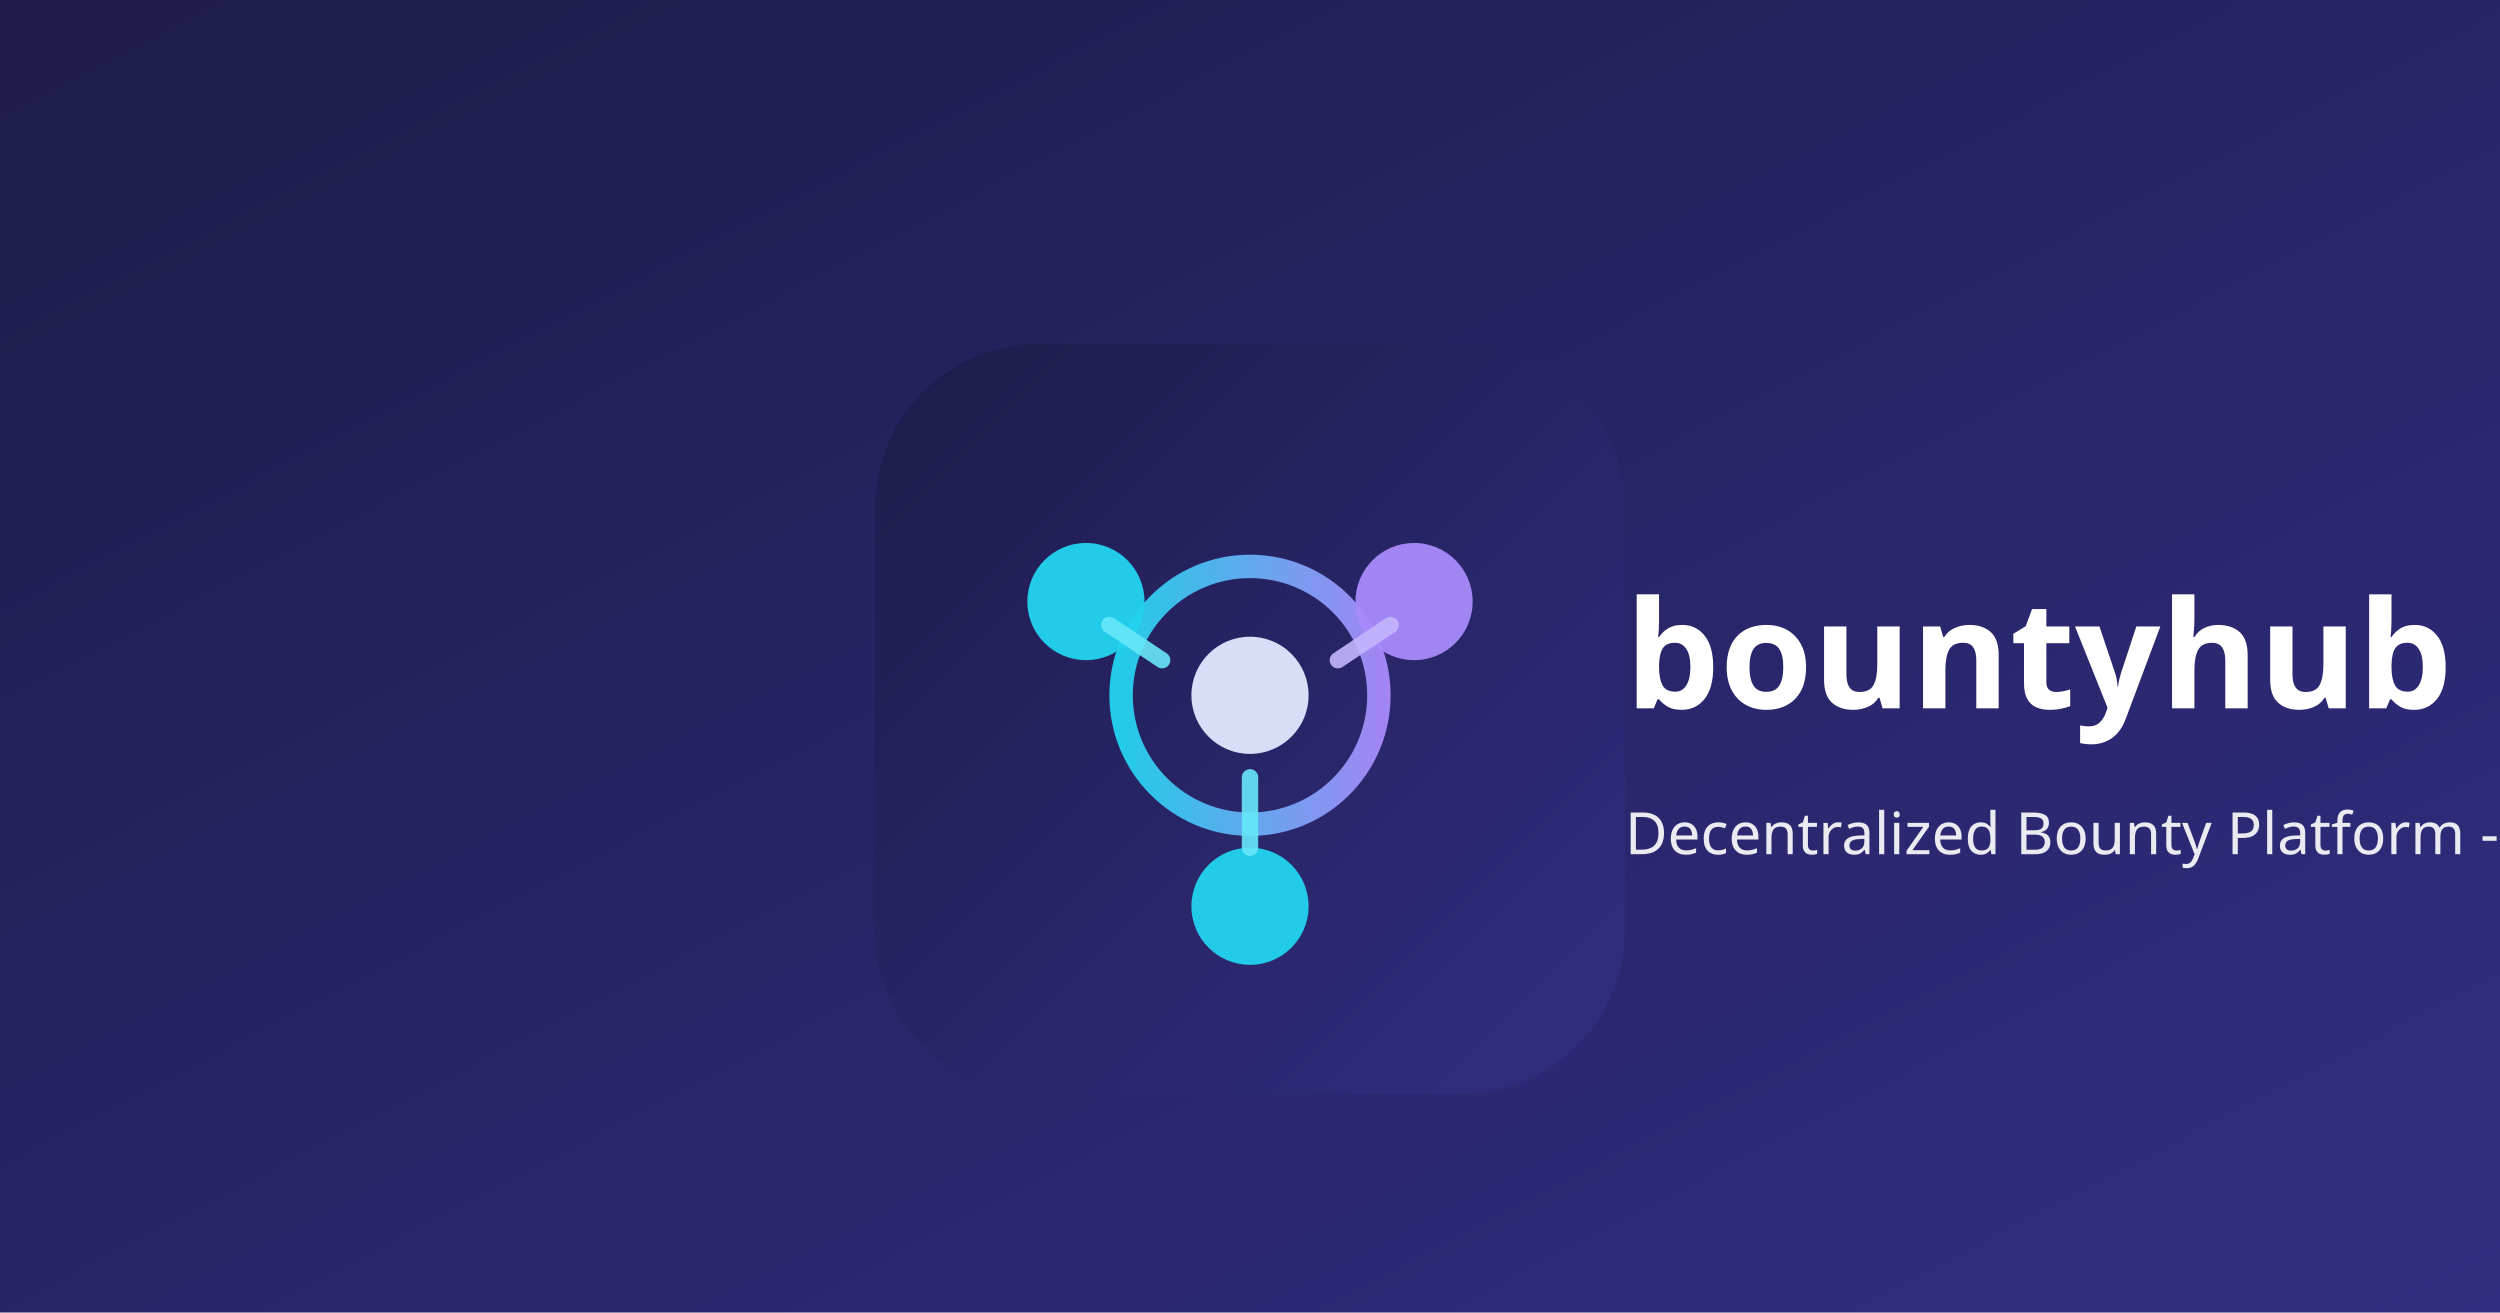
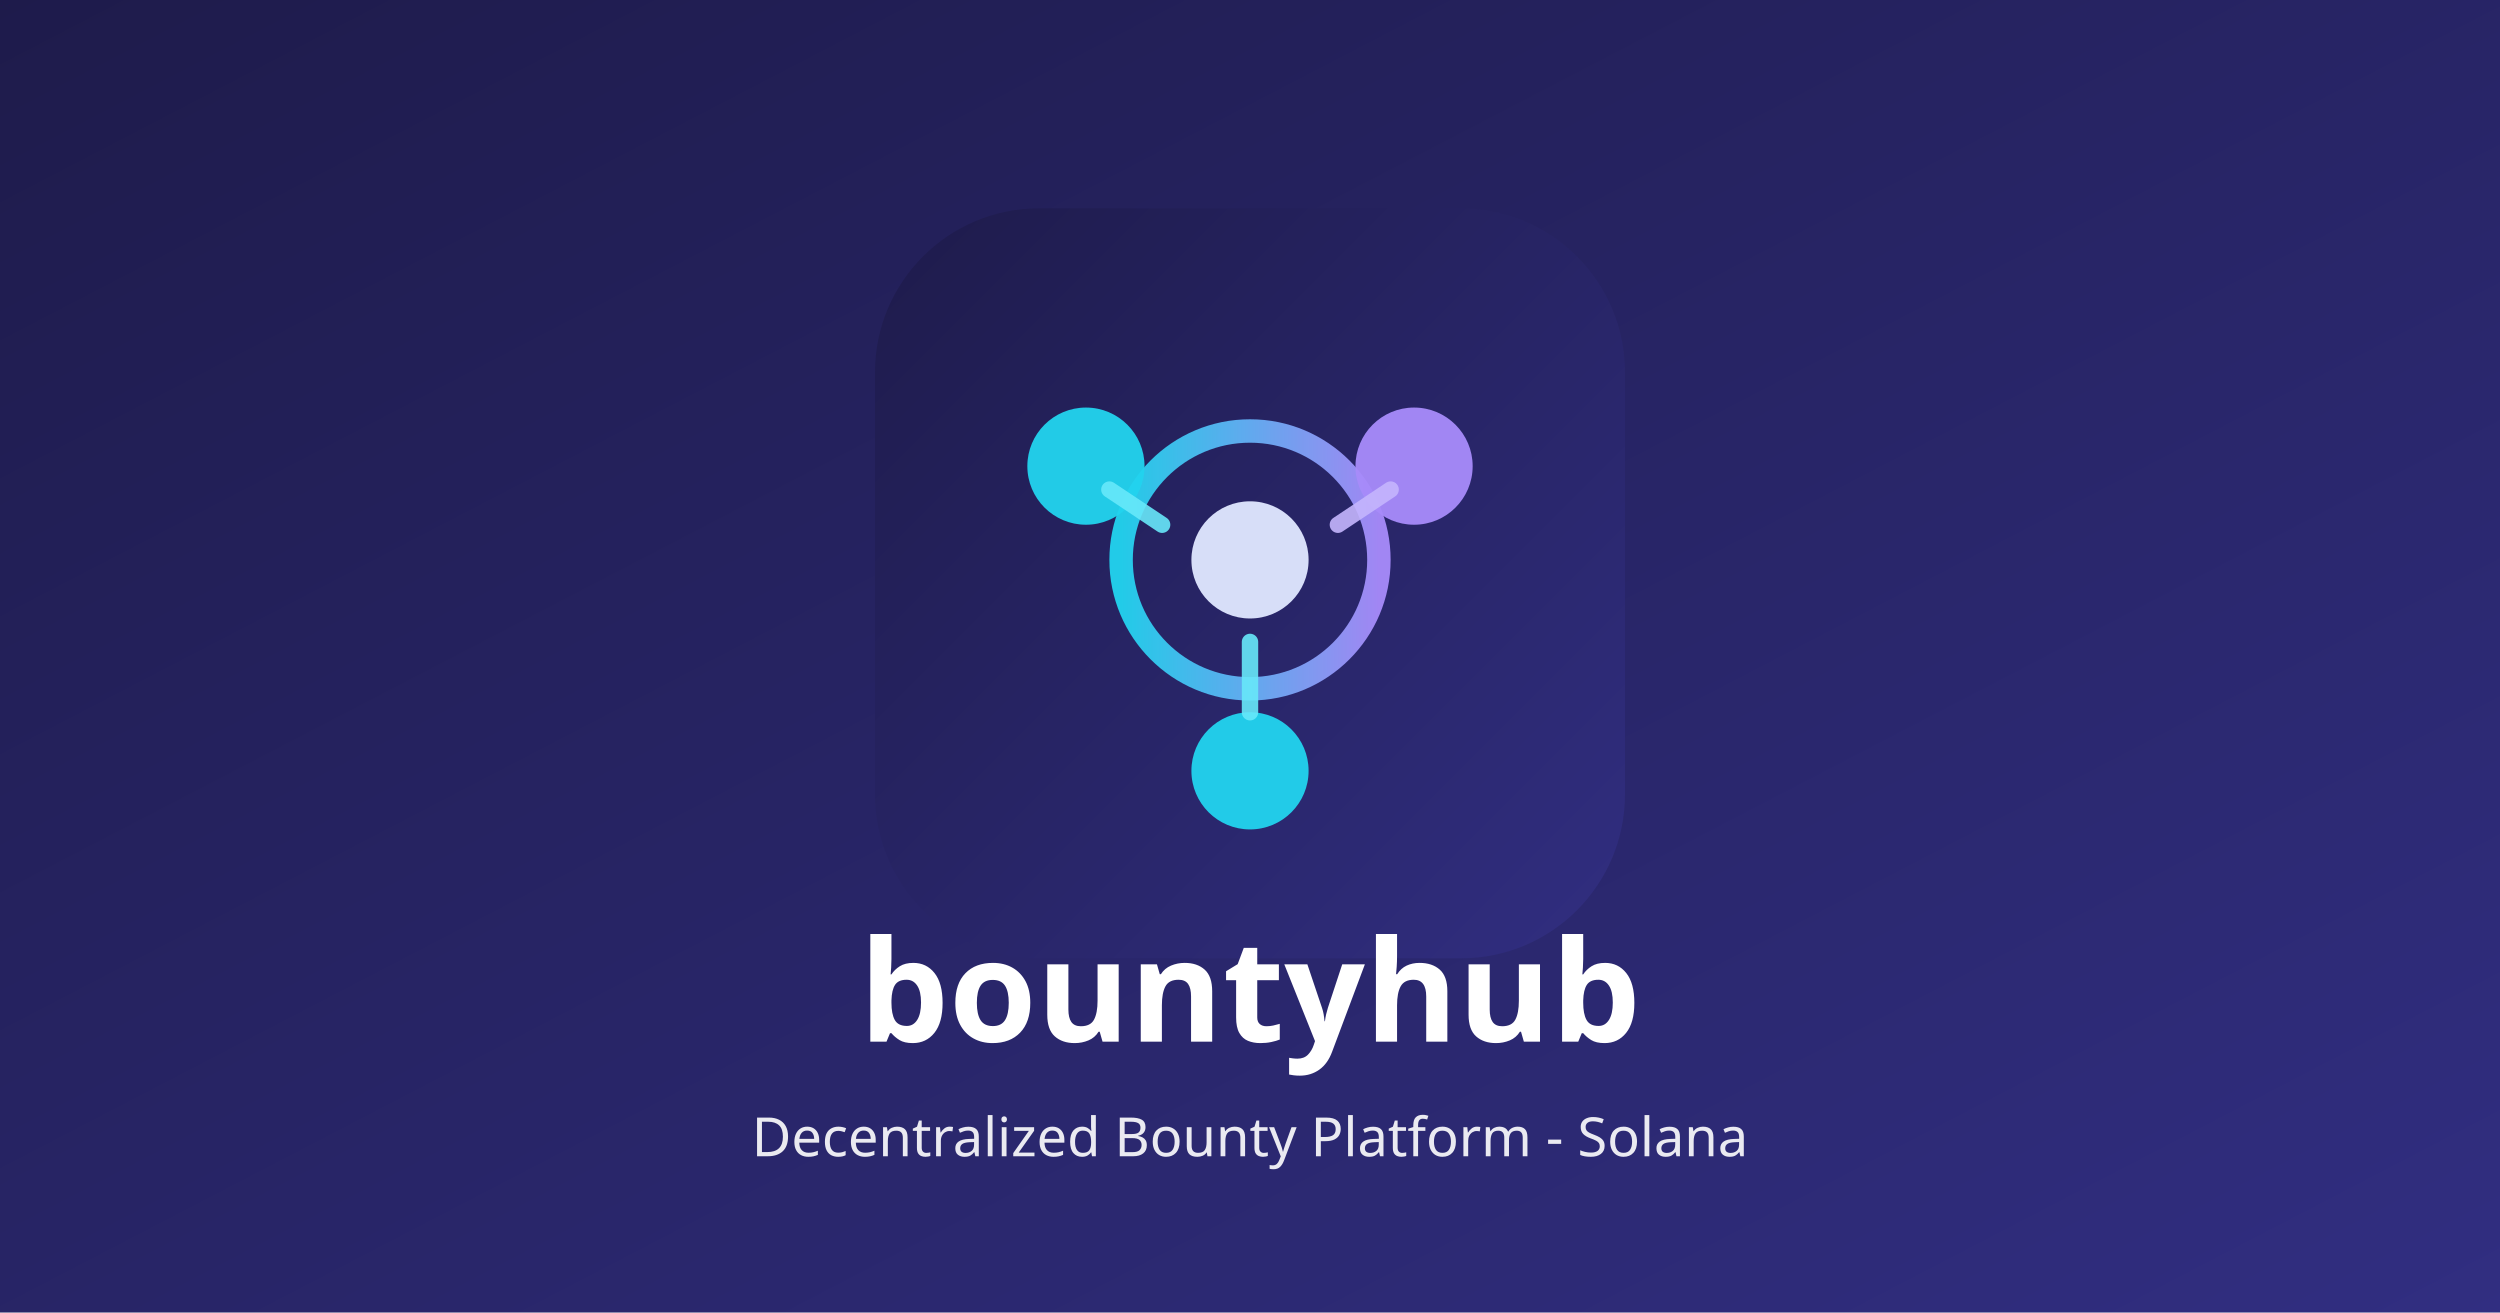
<svg xmlns="http://www.w3.org/2000/svg" width="1200" height="630" viewBox="0 0 1200 630" fill="none">
  <defs>
    <linearGradient id="bg" x1="0%" y1="0%" x2="100%" y2="100%">
      <stop offset="0%" stop-color="#1e1b4b" />
      <stop offset="100%" stop-color="#312e81" />
    </linearGradient>
    <linearGradient id="logo-bg" x1="0%" y1="0%" x2="100%" y2="100%">
      <stop offset="0%" stop-color="#1e1b4b" />
      <stop offset="100%" stop-color="#312e81" />
    </linearGradient>
    <linearGradient id="logo-accent" x1="0%" y1="0%" x2="100%" y2="0%">
      <stop offset="0%" stop-color="#22d3ee" />
      <stop offset="100%" stop-color="#a78bfa" />
    </linearGradient>
  </defs>
  <rect width="1200" height="630" fill="url(#bg)" />
-   <g transform="translate(420, 165) scale(5.625)">
+   <g transform="translate(420, 100) scale(5.625)">
    <rect width="64" height="64" rx="14" fill="url(#logo-bg)" />
    <circle cx="32" cy="30" r="11" fill="none" stroke="url(#logo-accent)" stroke-width="2" opacity="0.95" />
    <circle cx="18" cy="22" r="5" fill="#22d3ee" opacity="0.95" />
    <circle cx="46" cy="22" r="5" fill="#a78bfa" opacity="0.95" />
    <circle cx="32" cy="48" r="5" fill="#22d3ee" opacity="0.95" />
    <path d="M24.5 27 L20 24" stroke="#67e8f9" stroke-width="1.4" opacity="0.9" stroke-linecap="round" />
    <path d="M39.5 27 L44 24" stroke="#c4b5fd" stroke-width="1.4" opacity="0.9" stroke-linecap="round" />
    <path d="M32 37 L32 43" stroke="#67e8f9" stroke-width="1.4" opacity="0.9" stroke-linecap="round" />
    <circle cx="32" cy="30" r="5" fill="#e0e7ff" opacity="0.95" />
  </g>
-   <text x="780" y="340" fill="white" font-family="system-ui, sans-serif" font-size="72" font-weight="700">bountyhub</text>
-   <text x="780" y="410" fill="rgba(255,255,255,0.9)" font-family="system-ui, sans-serif" font-size="28">Decentralized Bounty Platform - Solana</text>
+   <text x="600" y="500" fill="white" font-family="system-ui, sans-serif" font-size="68" font-weight="700" text-anchor="middle">bountyhub</text>
+   <text x="600" y="555" fill="rgba(255,255,255,0.9)" font-family="system-ui, sans-serif" font-size="26" text-anchor="middle">Decentralized Bounty Platform - Solana</text>
</svg>
